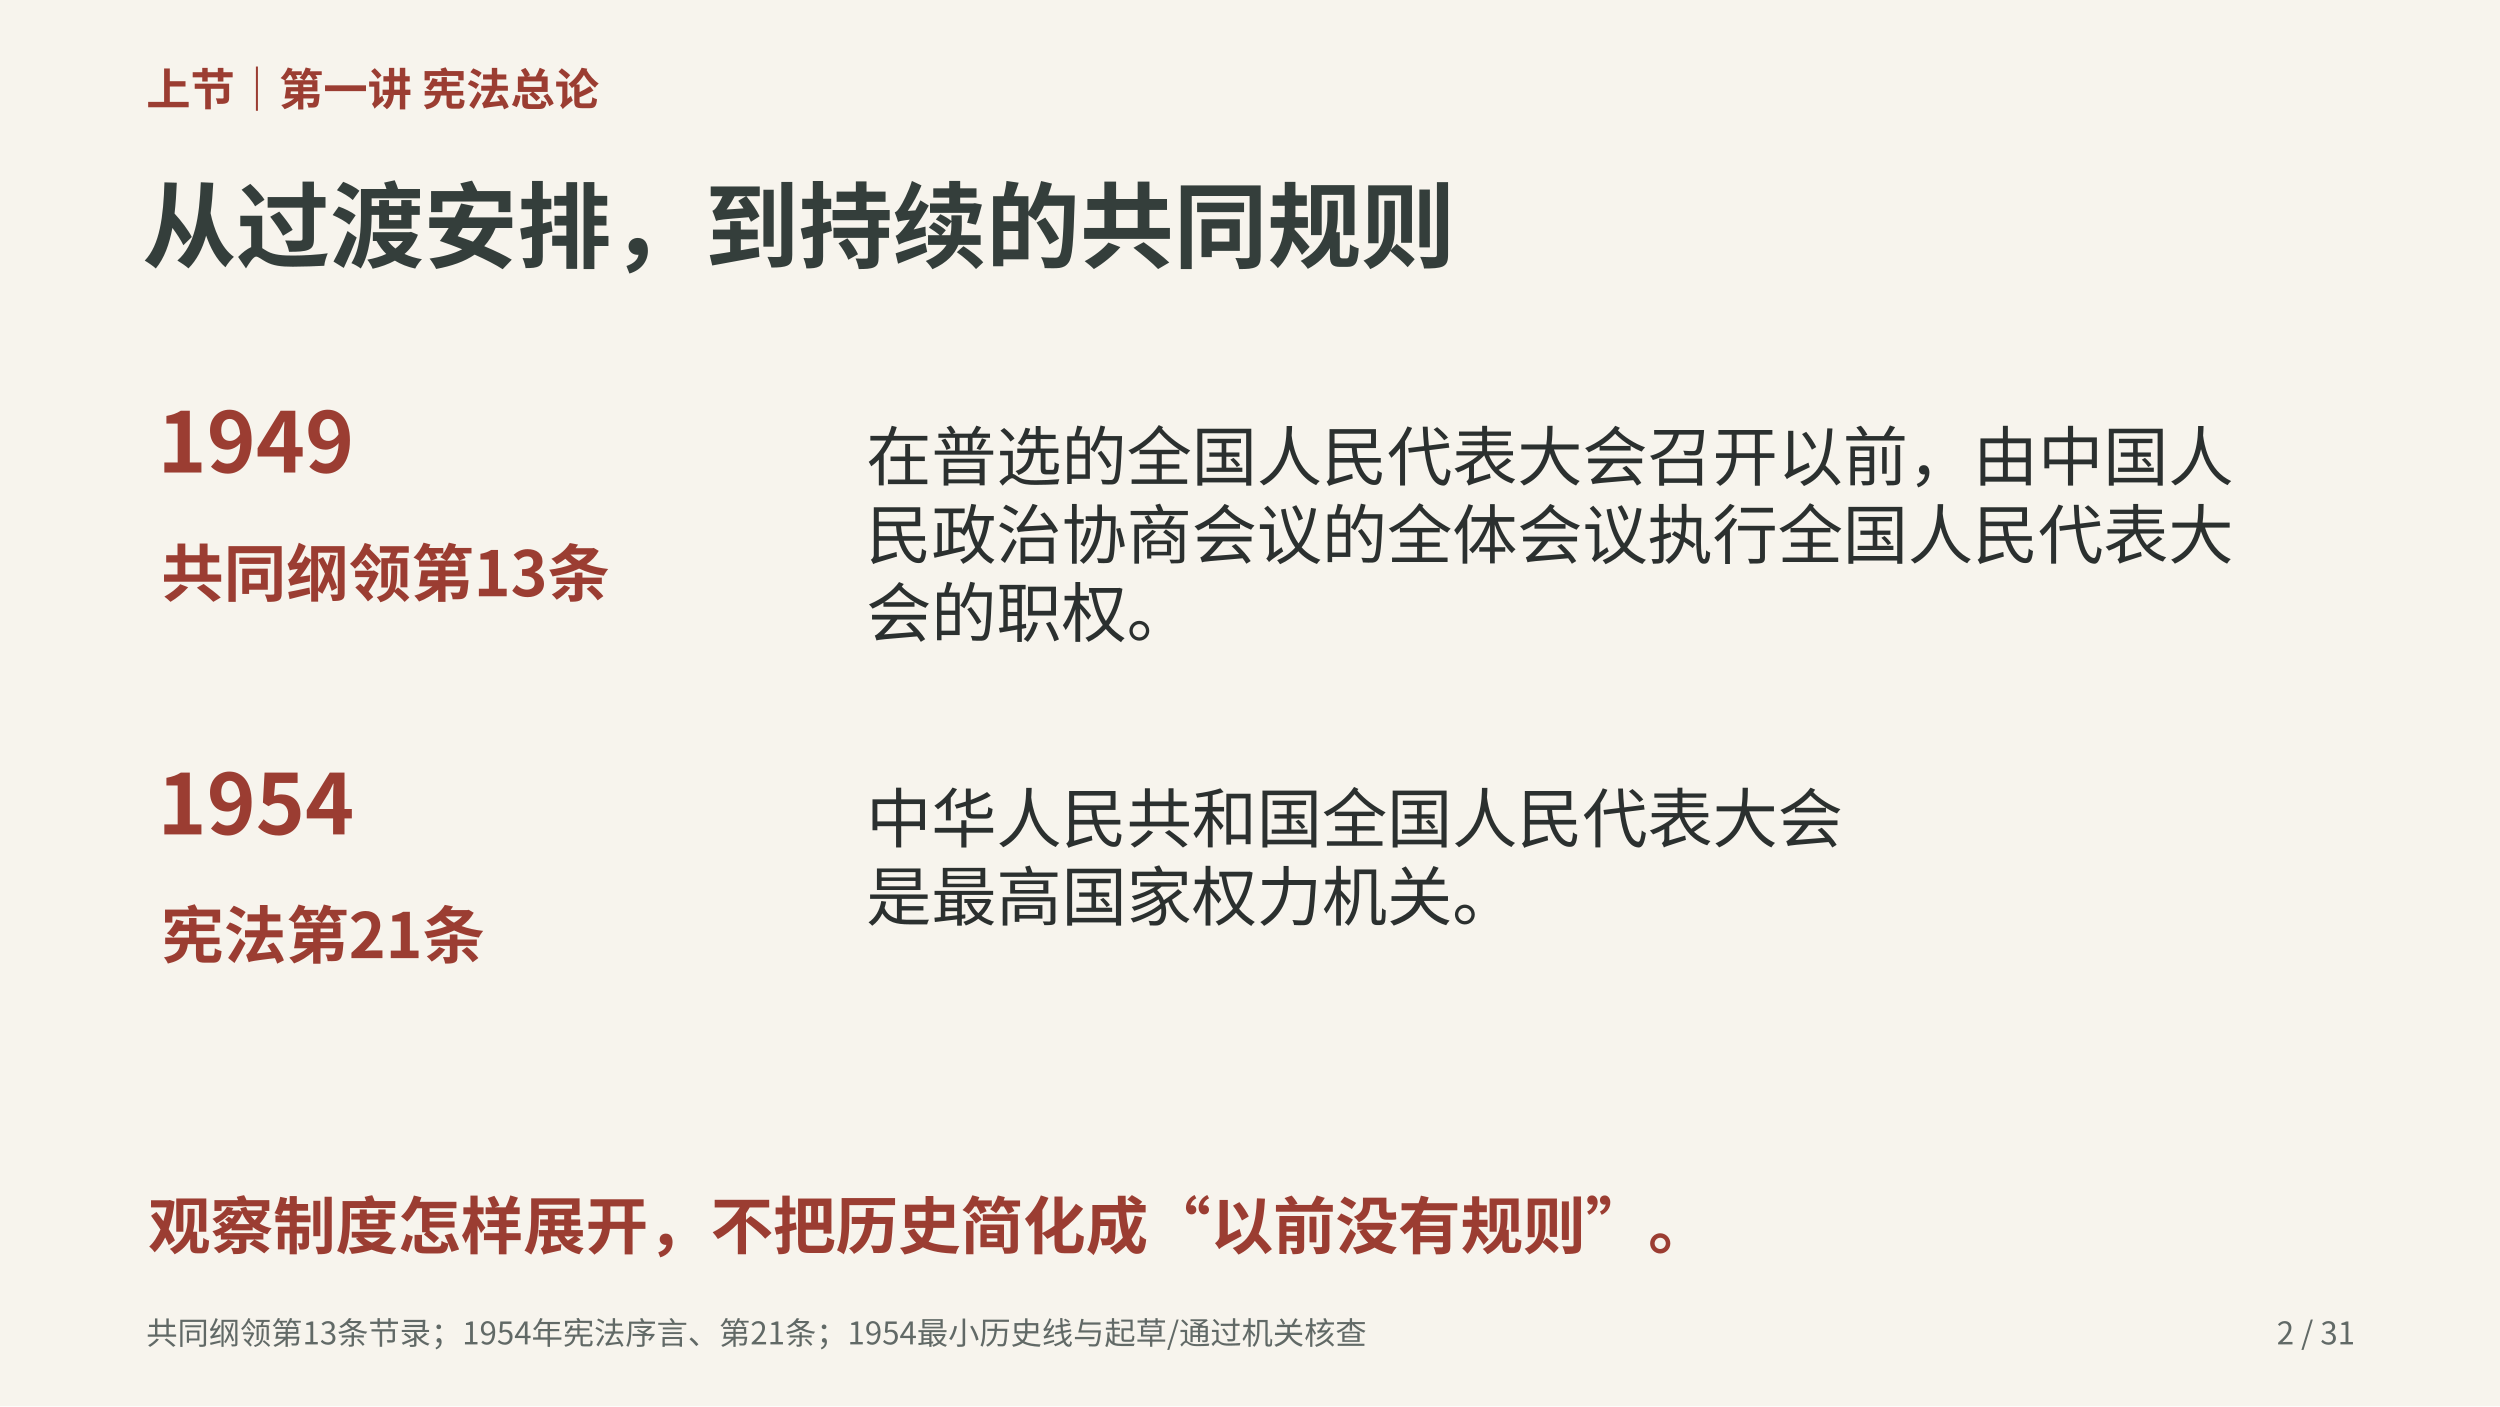
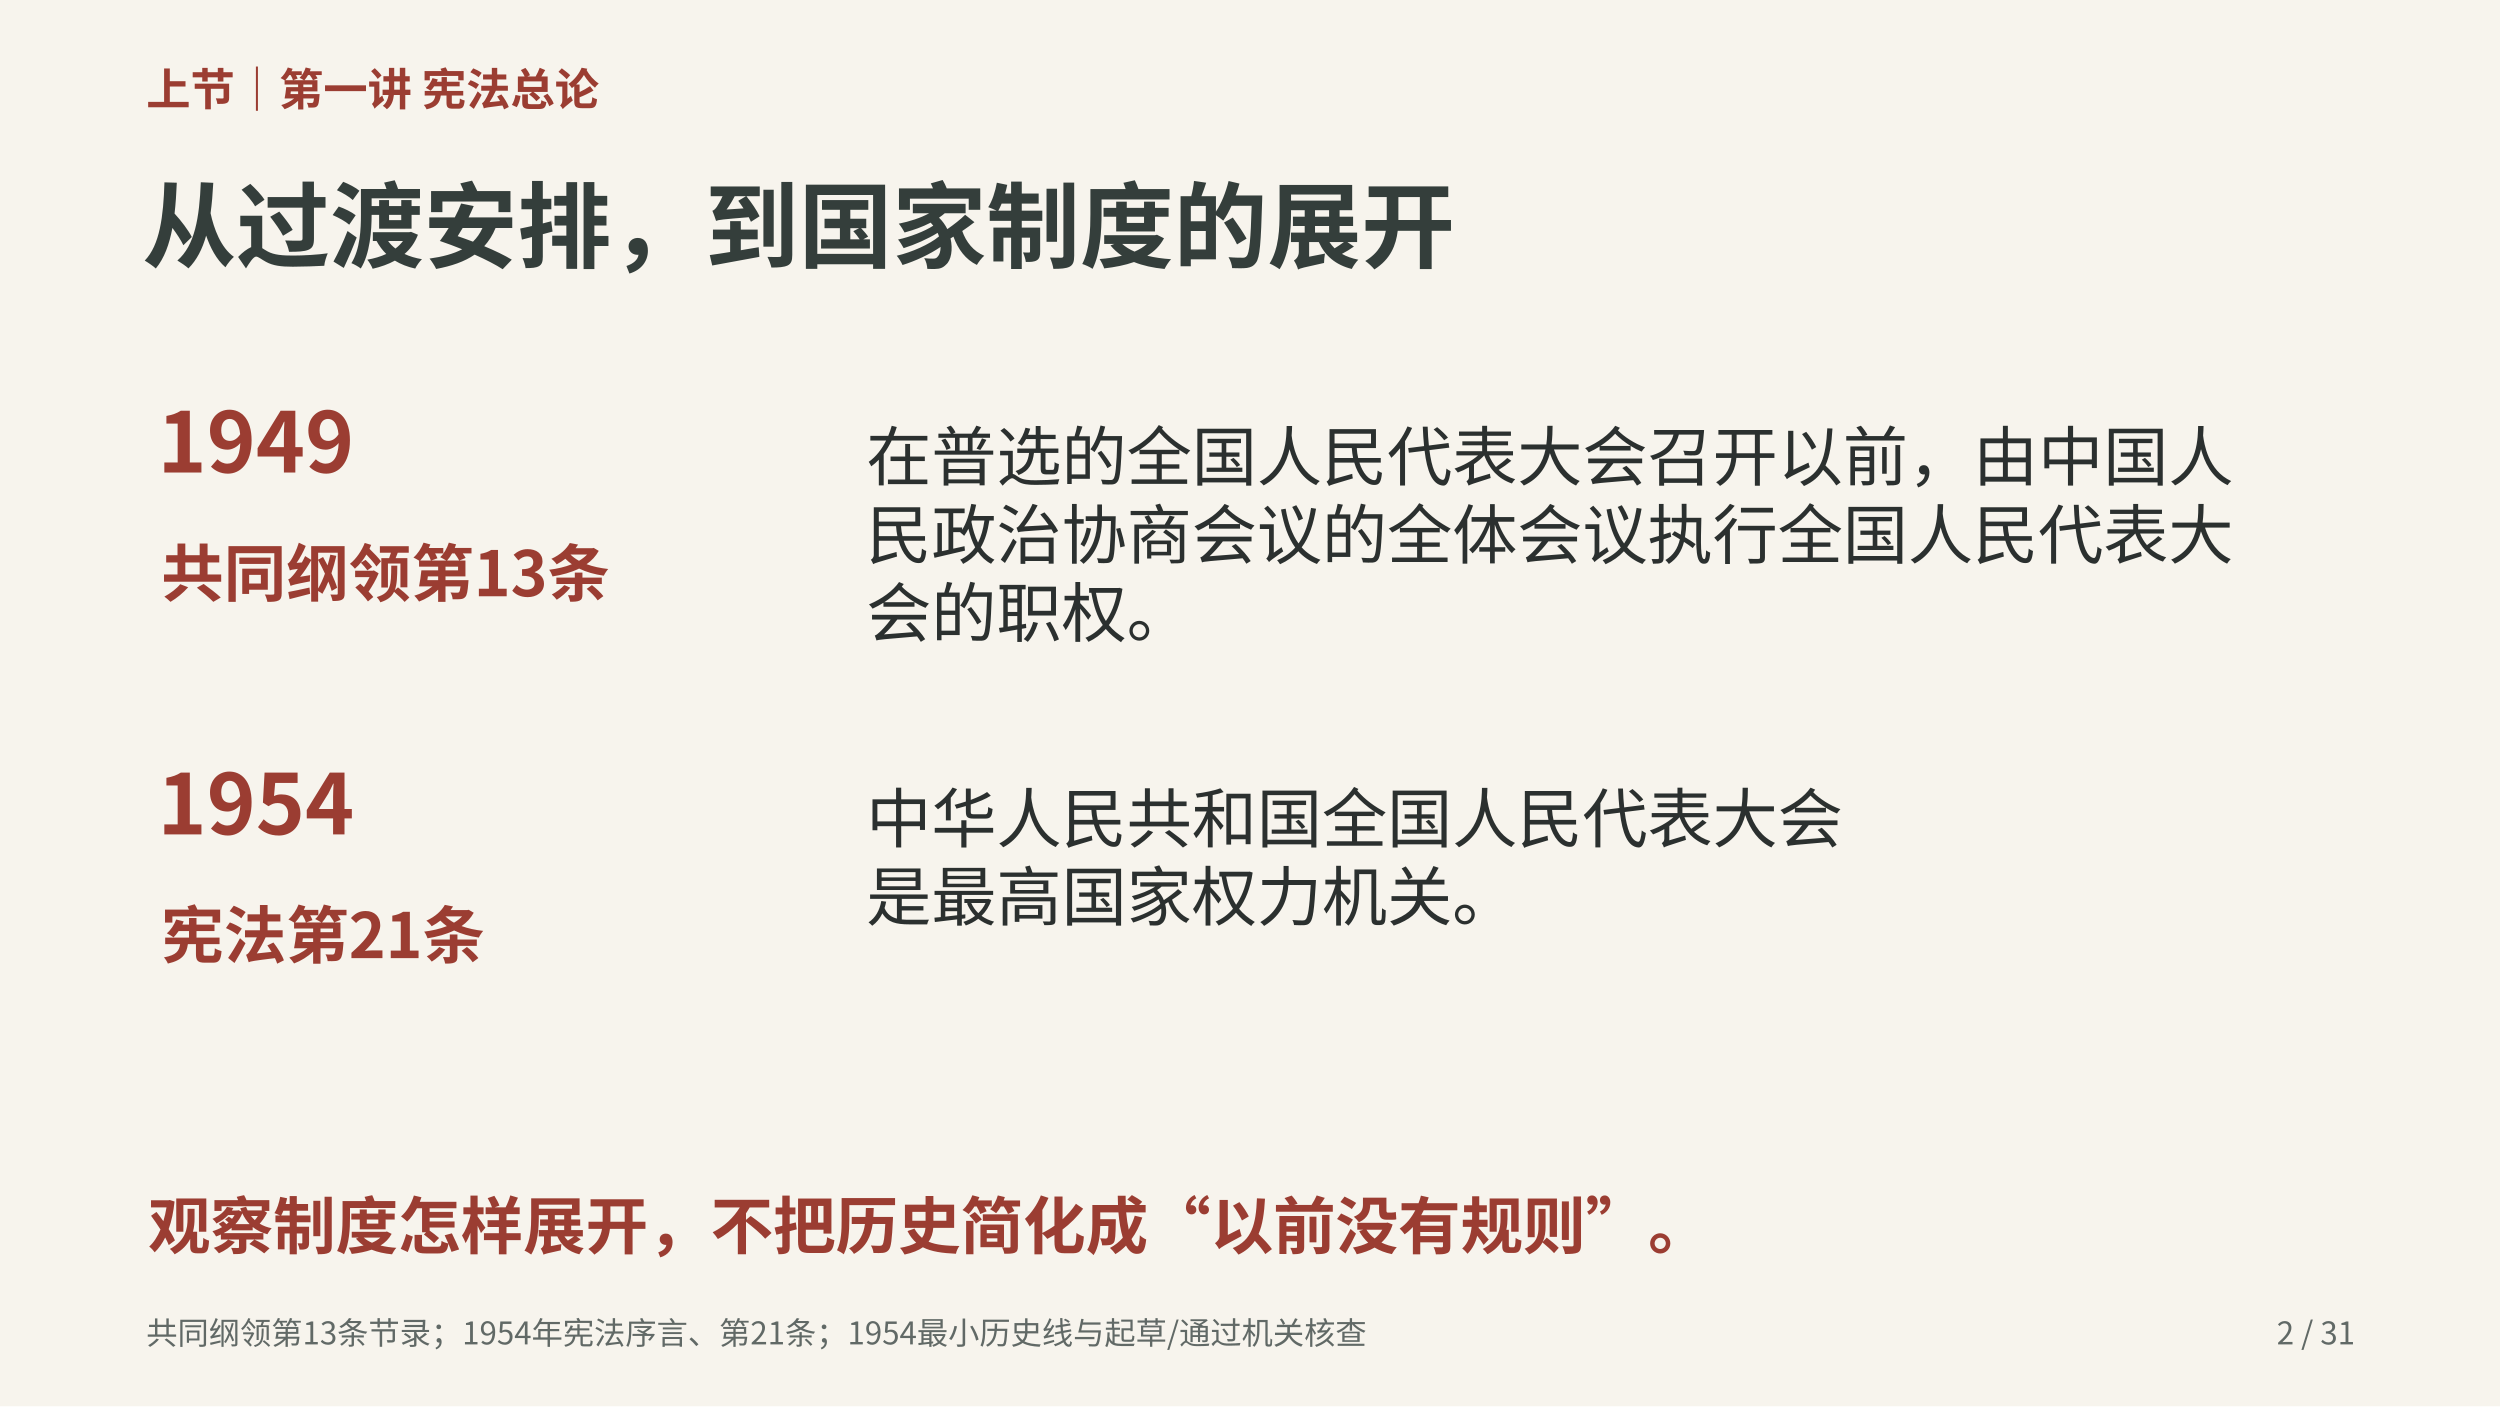
<svg xmlns="http://www.w3.org/2000/svg" viewBox="0 0 1600 900" width="1600" height="900">
  <defs>
    <marker id="arrow" viewBox="0 0 10 10" refX="8" refY="5" markerWidth="5" markerHeight="5" orient="auto-start-reverse">
      <path d="M 0 0 L 10 5 L 0 10 z" fill="#9B3D32" />
    </marker>
  </defs>
  <rect width="1600" height="900" fill="#F7F4ED" />
  <text x="93.6" y="67.5" font-family="Microsoft YaHei, Noto Sans CJK SC, sans-serif" font-size="28.333" font-weight="700" fill="#9B3D32" text-anchor="start">
    <tspan x="93.6" dy="0">上节｜第一讲 宪法总论</tspan>
  </text>
  <text x="91.2" y="166.8" font-family="Microsoft YaHei, Noto Sans CJK SC, sans-serif" font-size="60" font-weight="700" fill="#343E3B" text-anchor="start">
-     <tspan x="91.2" dy="0">从过渡安排，到持续的共同规则</tspan>
+     <tspan x="91.2" dy="0">从过渡安排，到国家制度的展开</tspan>
  </text>
  <text x="100.8" y="302.4" font-family="Microsoft YaHei, Noto Sans CJK SC, sans-serif" font-size="53.333" font-weight="700" fill="#9B3D32" text-anchor="start">
    <tspan x="100.8" dy="0">1949</tspan>
  </text>
  <text x="103.2" y="381.6" font-family="Microsoft YaHei, Noto Sans CJK SC, sans-serif" font-size="40" font-weight="700" fill="#9B3D32" text-anchor="start">
    <tspan x="103.2" dy="0">共同纲领第13条</tspan>
  </text>
  <text x="554.4" y="307.5" font-family="Microsoft YaHei, Noto Sans CJK SC, sans-serif" font-size="41.667" font-weight="400" fill="#2B302F" text-anchor="start">
    <tspan x="554.4" dy="0">在普选的全国人民代表大会召开以前，由中国人</tspan>
    <tspan x="554.4" dy="50">民政治协商会议的全体会议执行全国人民代表大</tspan>
    <tspan x="554.4" dy="50">会的职权。</tspan>
  </text>
  <text x="100.8" y="534" font-family="Microsoft YaHei, Noto Sans CJK SC, sans-serif" font-size="53.333" font-weight="700" fill="#9B3D32" text-anchor="start">
    <tspan x="100.8" dy="0">1954</tspan>
  </text>
  <text x="103.2" y="613.2" font-family="Microsoft YaHei, Noto Sans CJK SC, sans-serif" font-size="40" font-weight="700" fill="#9B3D32" text-anchor="start">
    <tspan x="103.2" dy="0">宪法第21条</tspan>
  </text>
  <text x="554.4" y="539.1" font-family="Microsoft YaHei, Noto Sans CJK SC, sans-serif" font-size="41.667" font-weight="400" fill="#2B302F" text-anchor="start">
    <tspan x="554.4" dy="0">中华人民共和国全国人民代表大会</tspan>
    <tspan x="554.4" dy="50">是最高国家权力机关。</tspan>
  </text>
  <text x="94.8" y="799.2" font-family="Microsoft YaHei, Noto Sans CJK SC, sans-serif" font-size="40" font-weight="700" fill="#9B3D32" text-anchor="start">
    <tspan x="94.8" dy="0">观察制度怎样展开，不把历史简化成“以前没有规则”。</tspan>
  </text>
  <text x="93.6" y="860.4" font-family="Microsoft YaHei, Noto Sans CJK SC, sans-serif" font-size="20" font-weight="400" fill="#616966" text-anchor="start">
    <tspan x="93.6" dy="0">共同纲领第13条节录；1954年宪法序言、第21条；1954最小历史线与起草/通过机关核查</tspan>
  </text>
  <text x="1507.2" y="860.4" font-family="Microsoft YaHei, Noto Sans CJK SC, sans-serif" font-size="20" font-weight="400" fill="#616966" text-anchor="end">
    <tspan x="1507.2" dy="0">2 / 31</tspan>
  </text>
</svg>
